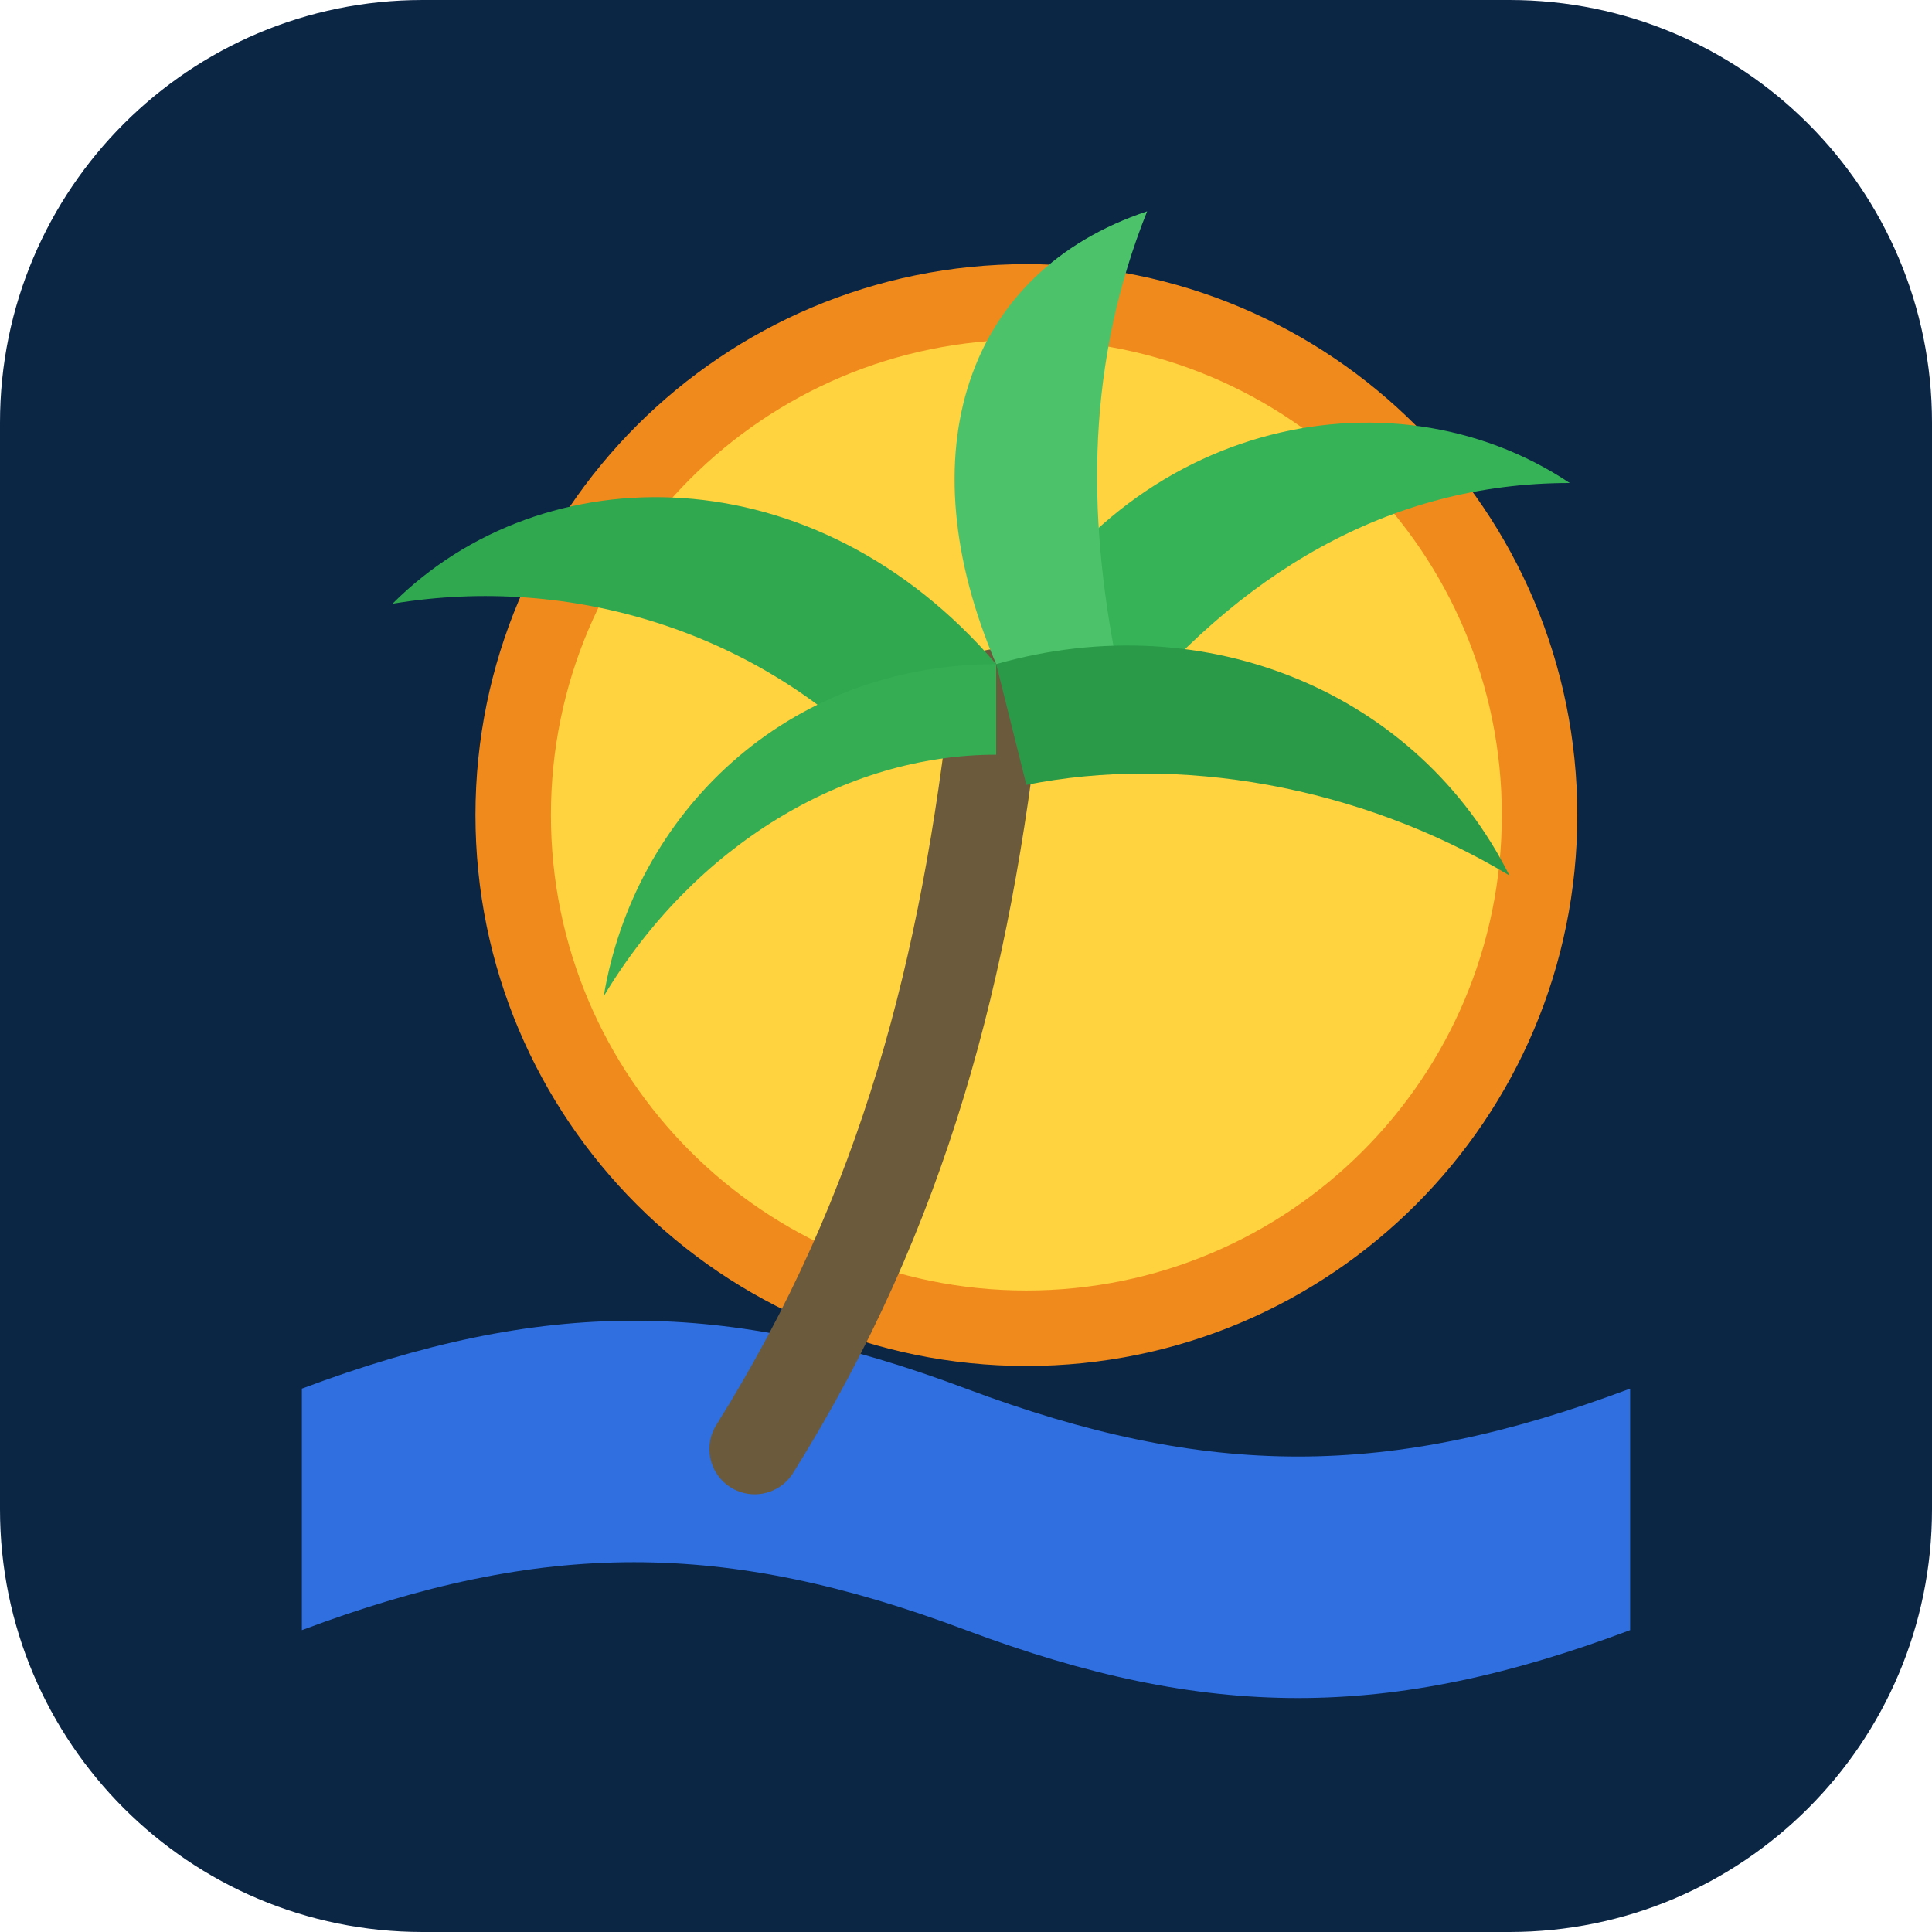
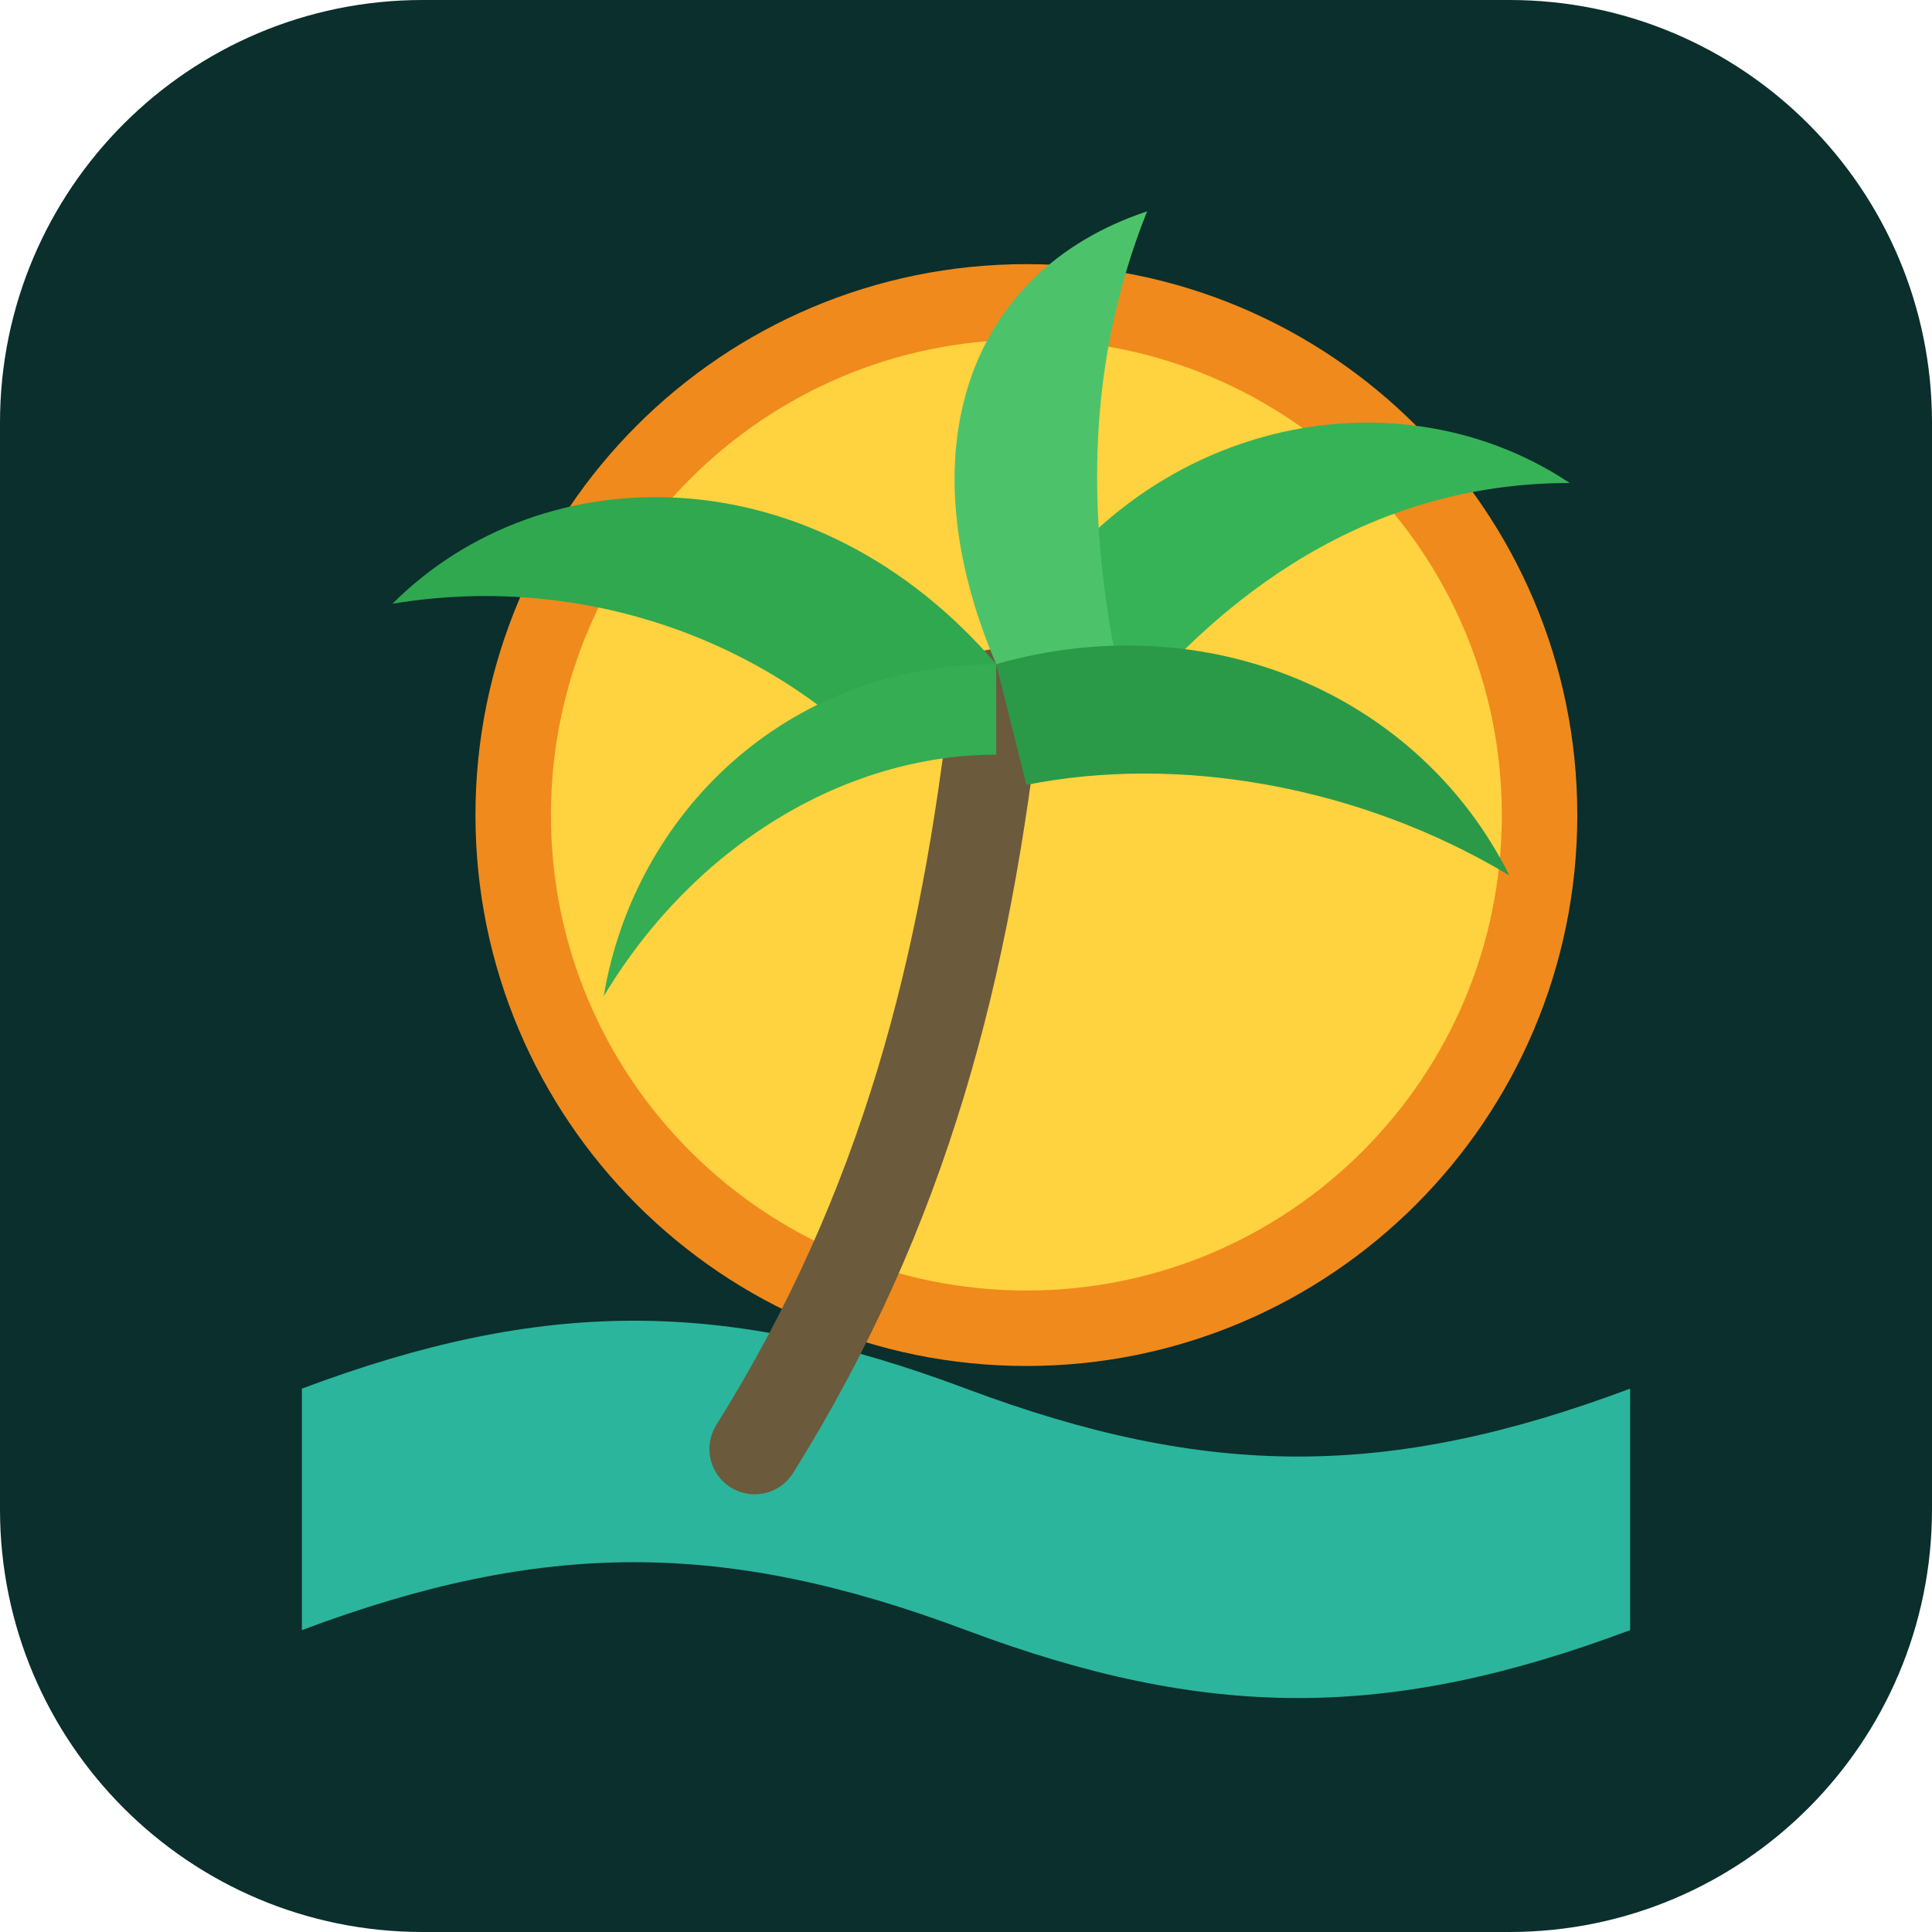
<svg xmlns="http://www.w3.org/2000/svg" viewBox="0 0 64 64">
-   <rect width="64" height="64" rx="14" fill="#0b2545" />
+   <rect width="64" height="64" rx="14" fill="#0a2f2c" />
  <circle cx="34" cy="27" r="17" fill="#ffd23f" stroke="#f08a1c" stroke-width="2.5" />
-   <path d="M10 46c8-3 14-3 22 0s14 3 22 0v8c-8 3-14 3-22 0s-14-3-22 0z" fill="#2f6fe0" />
+   <path d="M10 46c8-3 14-3 22 0s14 3 22 0v8c-8 3-14 3-22 0s-14-3-22 0z" fill="#2bb59c" />
  <path d="M33 23c-1 9-3 17-8 25" fill="none" stroke="#6b5a3c" stroke-width="3" stroke-linecap="round" />
  <path d="M33 22c-6-7-15-7-20-2 6-1 12 1 16 5z" fill="#2fa84f" />
  <path d="M33 22c4-8 13-10 19-6-6 0-11 3-15 8z" fill="#36b357" />
  <path d="M33 22c-3-7-1-13 5-15-2 5-2 10-1 15z" fill="#4cc36a" />
  <path d="M33 22c7-2 14 1 17 7-5-3-11-4-16-3z" fill="#2a9a48" />
  <path d="M33 22c-7 0-12 5-13 11 3-5 8-8 13-8z" fill="#34ad53" />
</svg>
